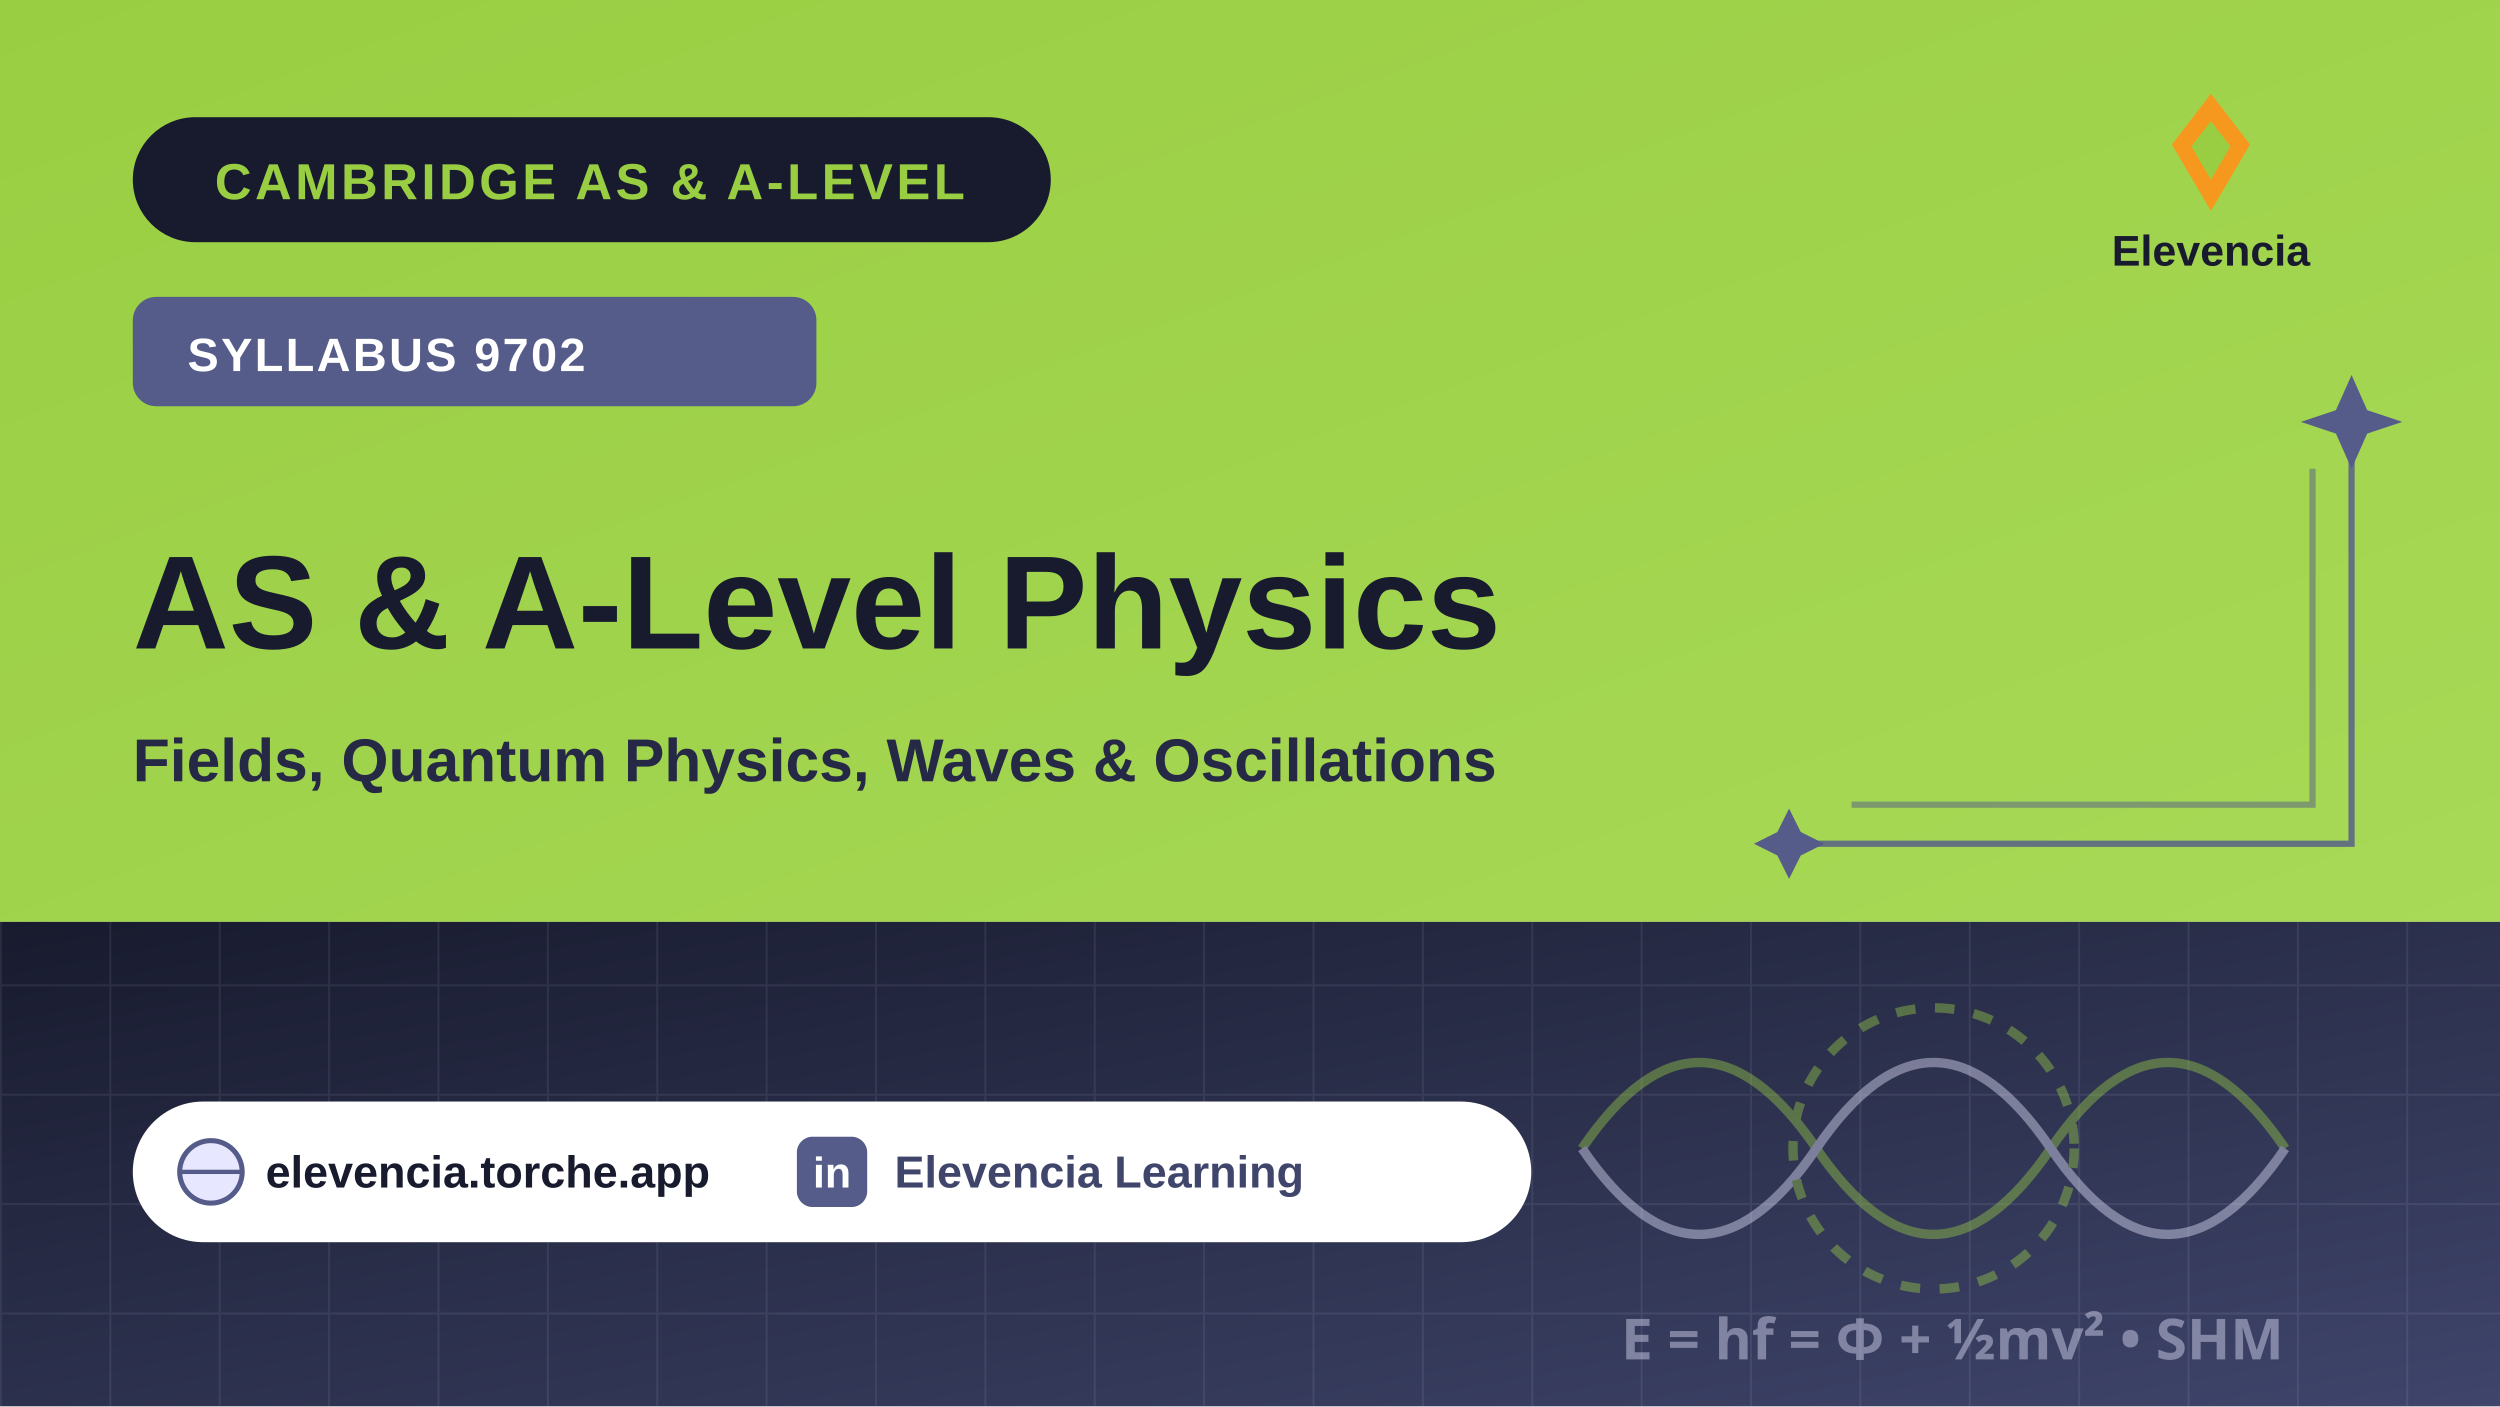
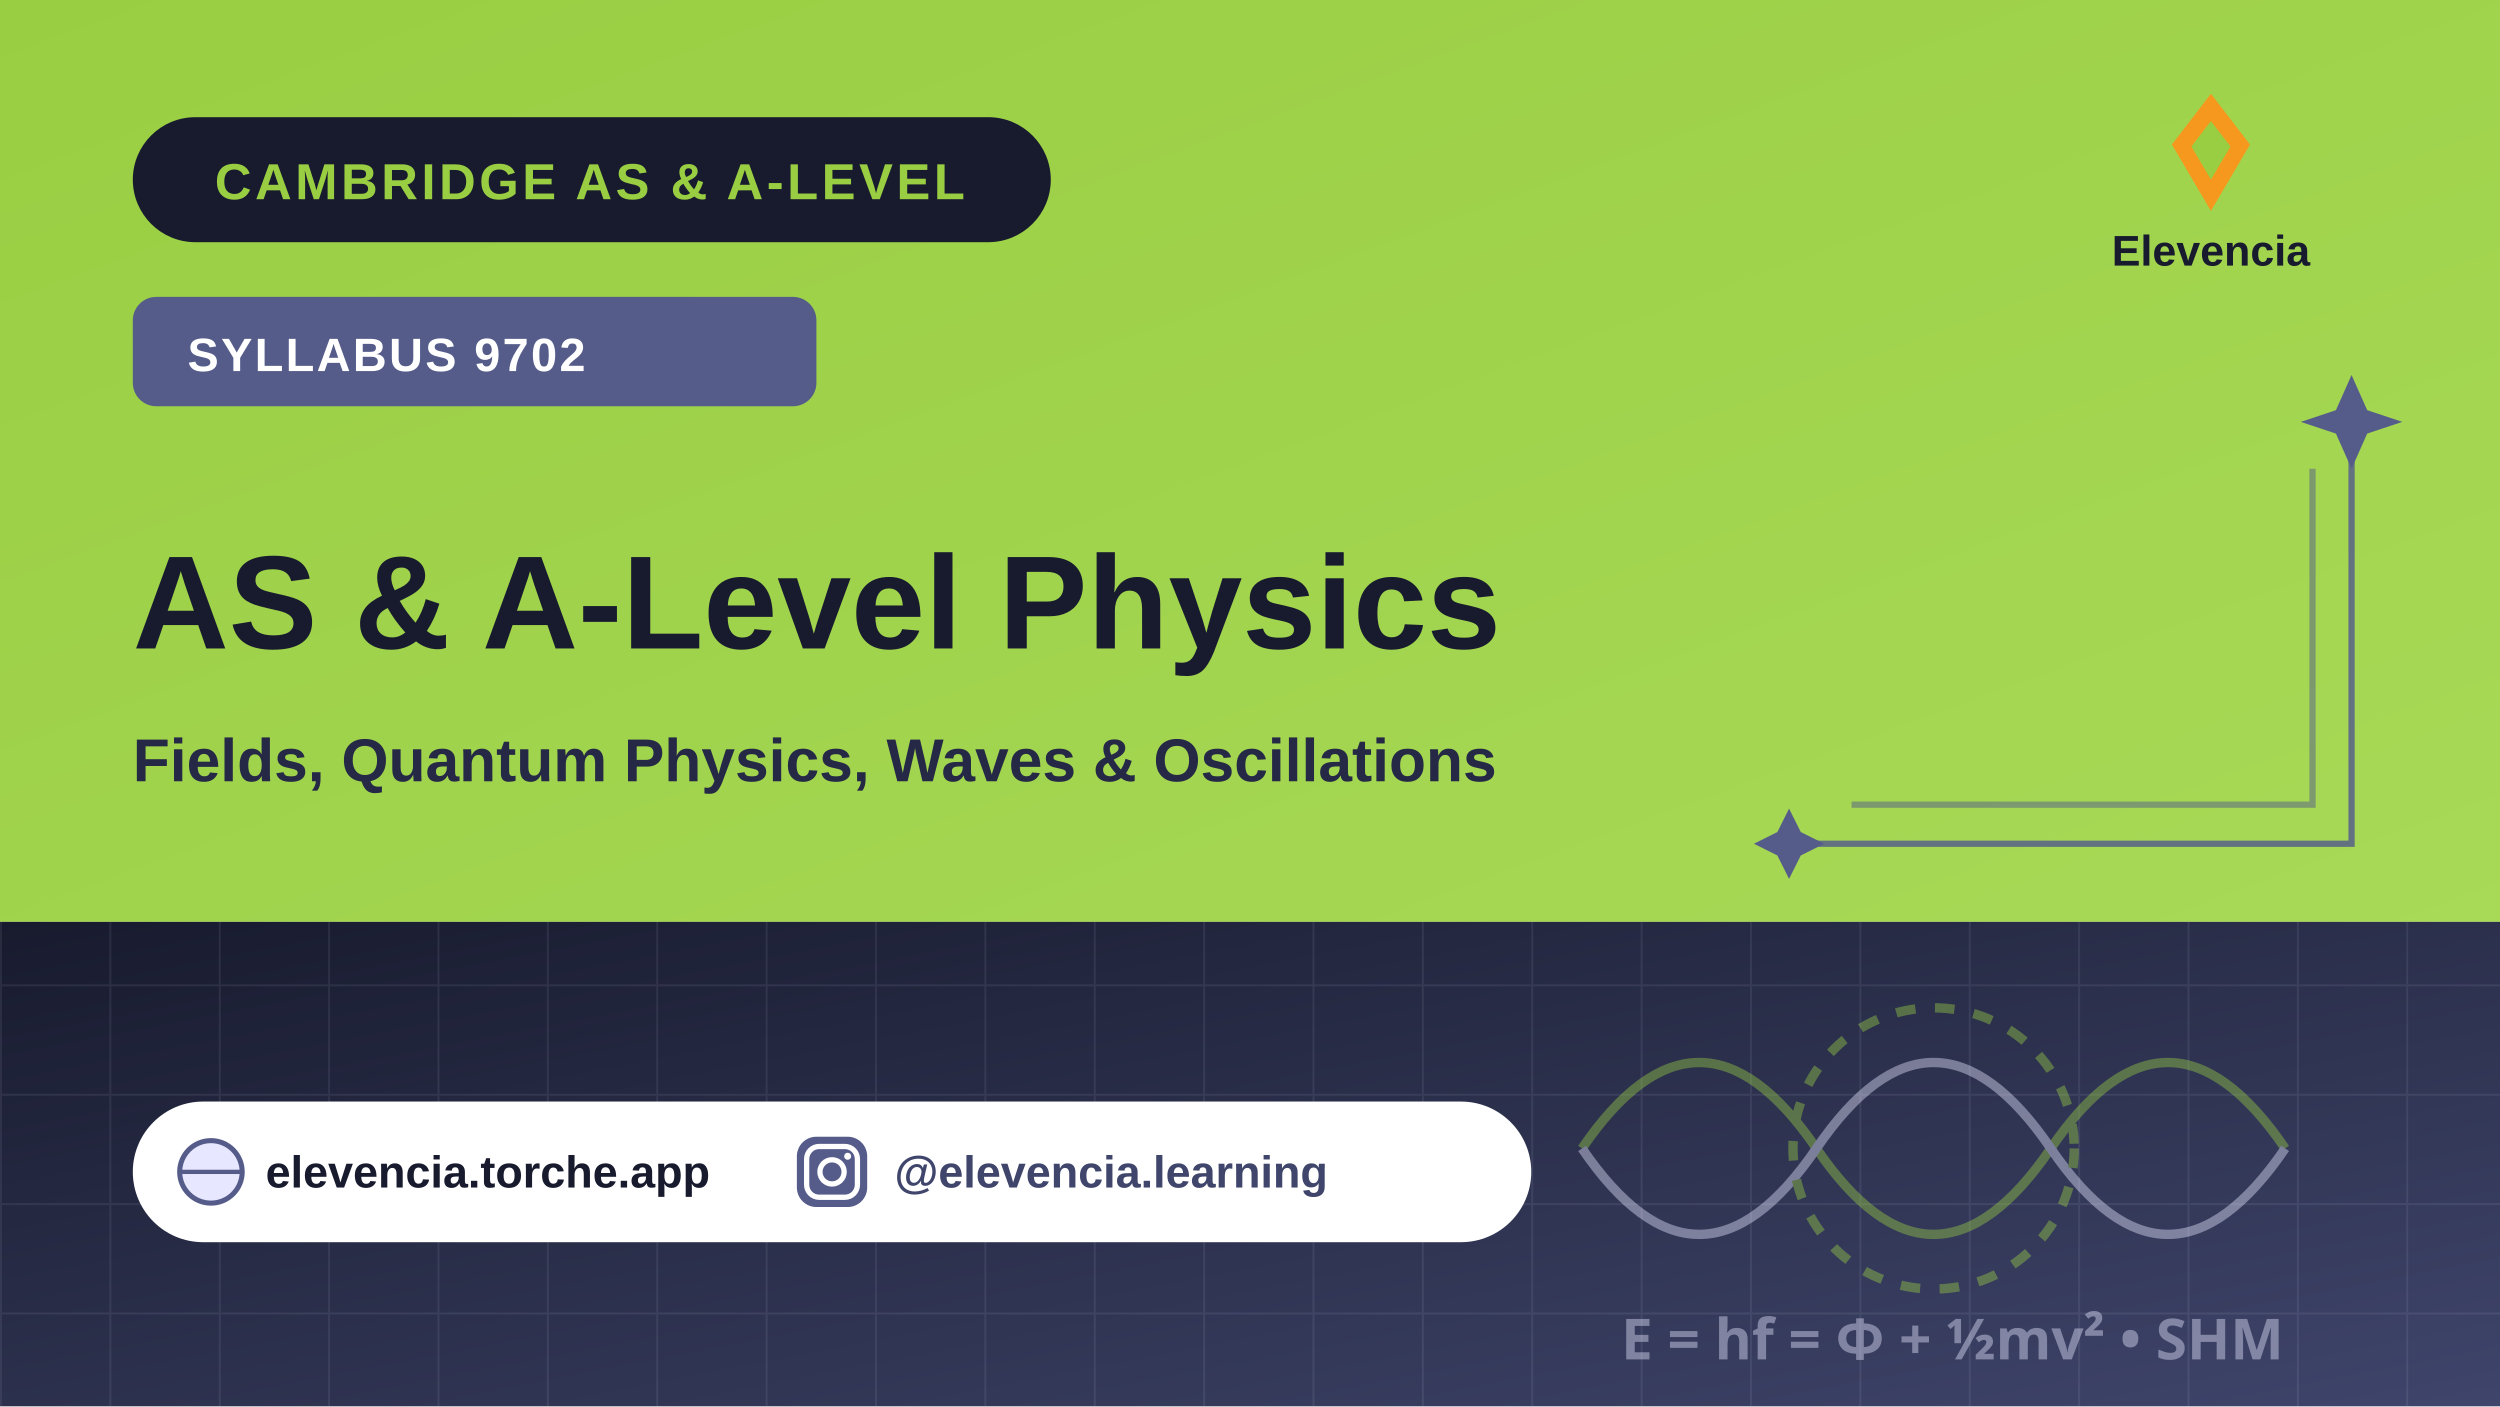
<svg xmlns="http://www.w3.org/2000/svg" viewBox="0 0 640 360" width="640" height="360">
  <defs>
    <linearGradient id="limePanel" x1="0%" y1="0%" x2="100%" y2="100%">
      <stop offset="0%" stop-color="#99ce42" />
      <stop offset="100%" stop-color="#a8d957" />
    </linearGradient>
    <linearGradient id="slateBottom" x1="0%" y1="0%" x2="100%" y2="100%">
      <stop offset="0%" stop-color="#181b2e" />
      <stop offset="100%" stop-color="#3f456b" />
    </linearGradient>
    <pattern id="grid" width="28" height="28" patternUnits="userSpaceOnUse">
      <path d="M 28 0 L 0 0 0 28" fill="none" stroke="#e7e8ff" stroke-opacity="0.08" stroke-width="1" />
    </pattern>
  </defs>
  <rect width="640" height="236" fill="url(#limePanel)" />
  <rect y="236" width="640" height="124" fill="url(#slateBottom)" />
  <rect y="236" width="640" height="124" fill="url(#grid)" />
  <g stroke="#555c8a" stroke-opacity="0.82" stroke-width="1.6" fill="none">
    <polyline points="602,108 602,216 462,216" />
    <polyline points="592,120 592,206 474,206" stroke-opacity="0.5" />
  </g>
  <path d="M602 96 L606 105 L615 108 L606 111 L602 120 L598 111 L589 108 L598 105 Z" fill="#555c8a" />
  <path d="M458 207 L461 213 L467 216 L461 219 L458 225 L455 219 L449 216 L455 213 Z" fill="#555c8a" />
  <g opacity="0.42" stroke="#99ce42" stroke-width="2.4" fill="none">
    <path d="M405 294 Q435 250 465 294 T525 294 T585 294" />
    <path d="M405 294 Q435 338 465 294 T525 294 T585 294" stroke="#e7e8ff" />
    <circle cx="495" cy="294" r="36" stroke-dasharray="5,5" />
  </g>
  <text x="415" y="348" font-family="'Plus Jakarta Sans', sans-serif" font-size="14.5" font-weight="700" fill="#e7e8ff" opacity="0.42">E = hf = Φ + ½mv² • SHM</text>
  <g transform="translate(548, 24)">
    <path d="M18 0 L28 13 L18 30 L8 13 Z" fill="#f6981e" />
    <path d="M18 7 L23 13.5 L18 22 L13 13.5 Z" fill="#99ce42" />
    <text x="18" y="44" text-anchor="middle" font-family="'Plus Jakarta Sans', Arial, sans-serif" font-size="11" font-weight="800" fill="#181b2e">Elevencia</text>
  </g>
  <rect x="34" y="30" width="235" height="32" rx="16" fill="#181b2e" />
  <text x="151" y="51" text-anchor="middle" font-family="'Plus Jakarta Sans', Arial, sans-serif" font-size="13" font-weight="800" letter-spacing="0.9" fill="#99ce42">CAMBRIDGE AS &amp; A-LEVEL</text>
  <rect x="34" y="76" width="175" height="28" rx="6" fill="#555c8a" />
  <text x="48" y="95" font-family="'Plus Jakarta Sans', Arial, sans-serif" font-size="12" font-weight="700" letter-spacing="0.6" fill="#ffffff">SYLLABUS 9702</text>
  <text x="34" y="166" font-family="'Plus Jakarta Sans', Arial, sans-serif" font-size="34" font-weight="800" fill="#181b2e">AS &amp; A-Level Physics</text>
  <text x="34" y="200" font-family="'Plus Jakarta Sans', Arial, sans-serif" font-size="15.5" font-weight="700" fill="#252945">Fields, Quantum Physics, Waves &amp; Oscillations</text>
  <rect x="34" y="282" width="358" height="36" rx="18" fill="#ffffff" />
  <circle cx="54" cy="300" r="8" fill="#e7e8ff" stroke="#555c8a" stroke-width="1.3" />
  <line x1="46" y1="300" x2="62" y2="300" stroke="#555c8a" stroke-width="1.1" />
  <text x="68" y="304" font-family="'Plus Jakarta Sans', Arial, sans-serif" font-size="11.5" font-weight="700" fill="#181b2e">elevencia.torche.app</text>
-   <rect x="204" y="291" width="18" height="18" rx="4" fill="#555c8a" />
-   <text x="213" y="304" text-anchor="middle" font-family="'Plus Jakarta Sans', Arial, sans-serif" font-size="11" font-weight="800" fill="#ffffff">in</text>
-   <text x="229" y="304" font-family="'Plus Jakarta Sans', Arial, sans-serif" font-size="11.5" font-weight="700" fill="#3f456b">Elevencia Learning</text>
+   <rect x="204" y="291" width="18" height="18" rx="5" fill="#555c8a" />
+   <rect x="206.5" y="293.5" width="13" height="13" rx="3.2" fill="none" stroke="#ffffff" stroke-width="1.35" />
+   <circle cx="213" cy="300" r="3.1" fill="none" stroke="#ffffff" stroke-width="1.35" />
+   <circle cx="217" cy="296" r="0.9" fill="#ffffff" />
+   <text x="229" y="304" font-family="'Plus Jakarta Sans', Arial, sans-serif" font-size="11.5" font-weight="700" fill="#3f456b">@elevencia.learning</text>
</svg>
